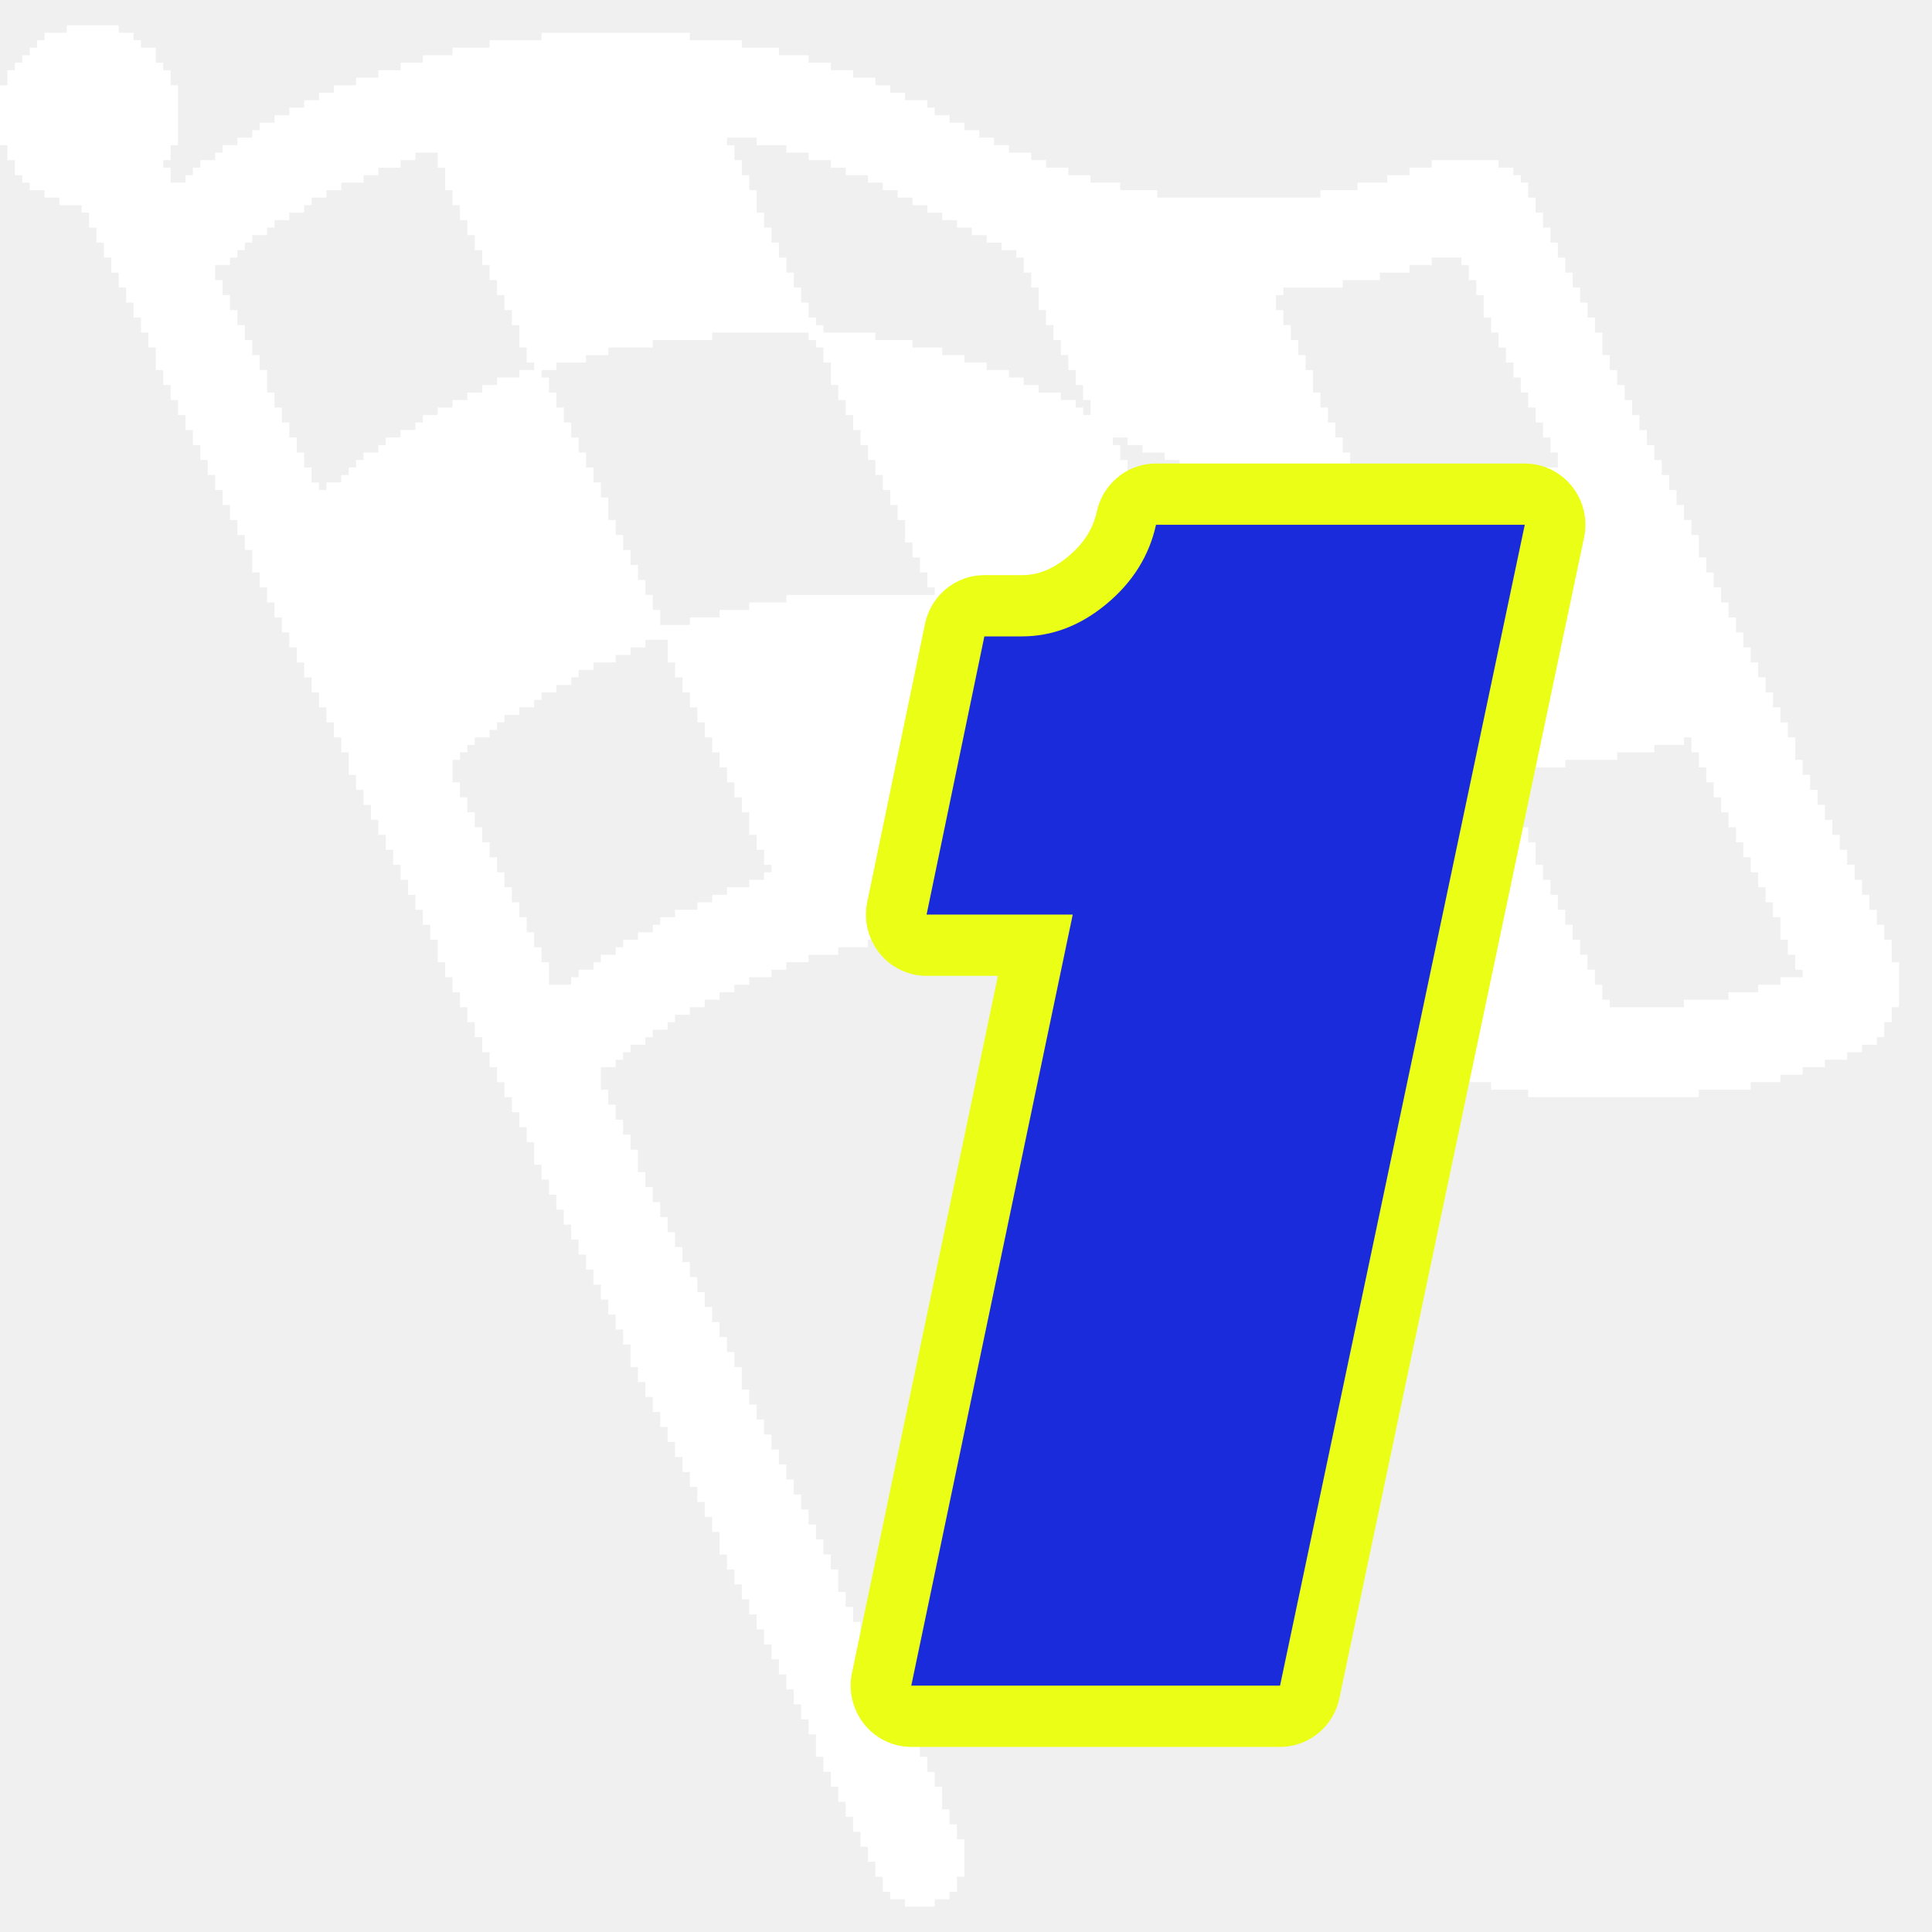
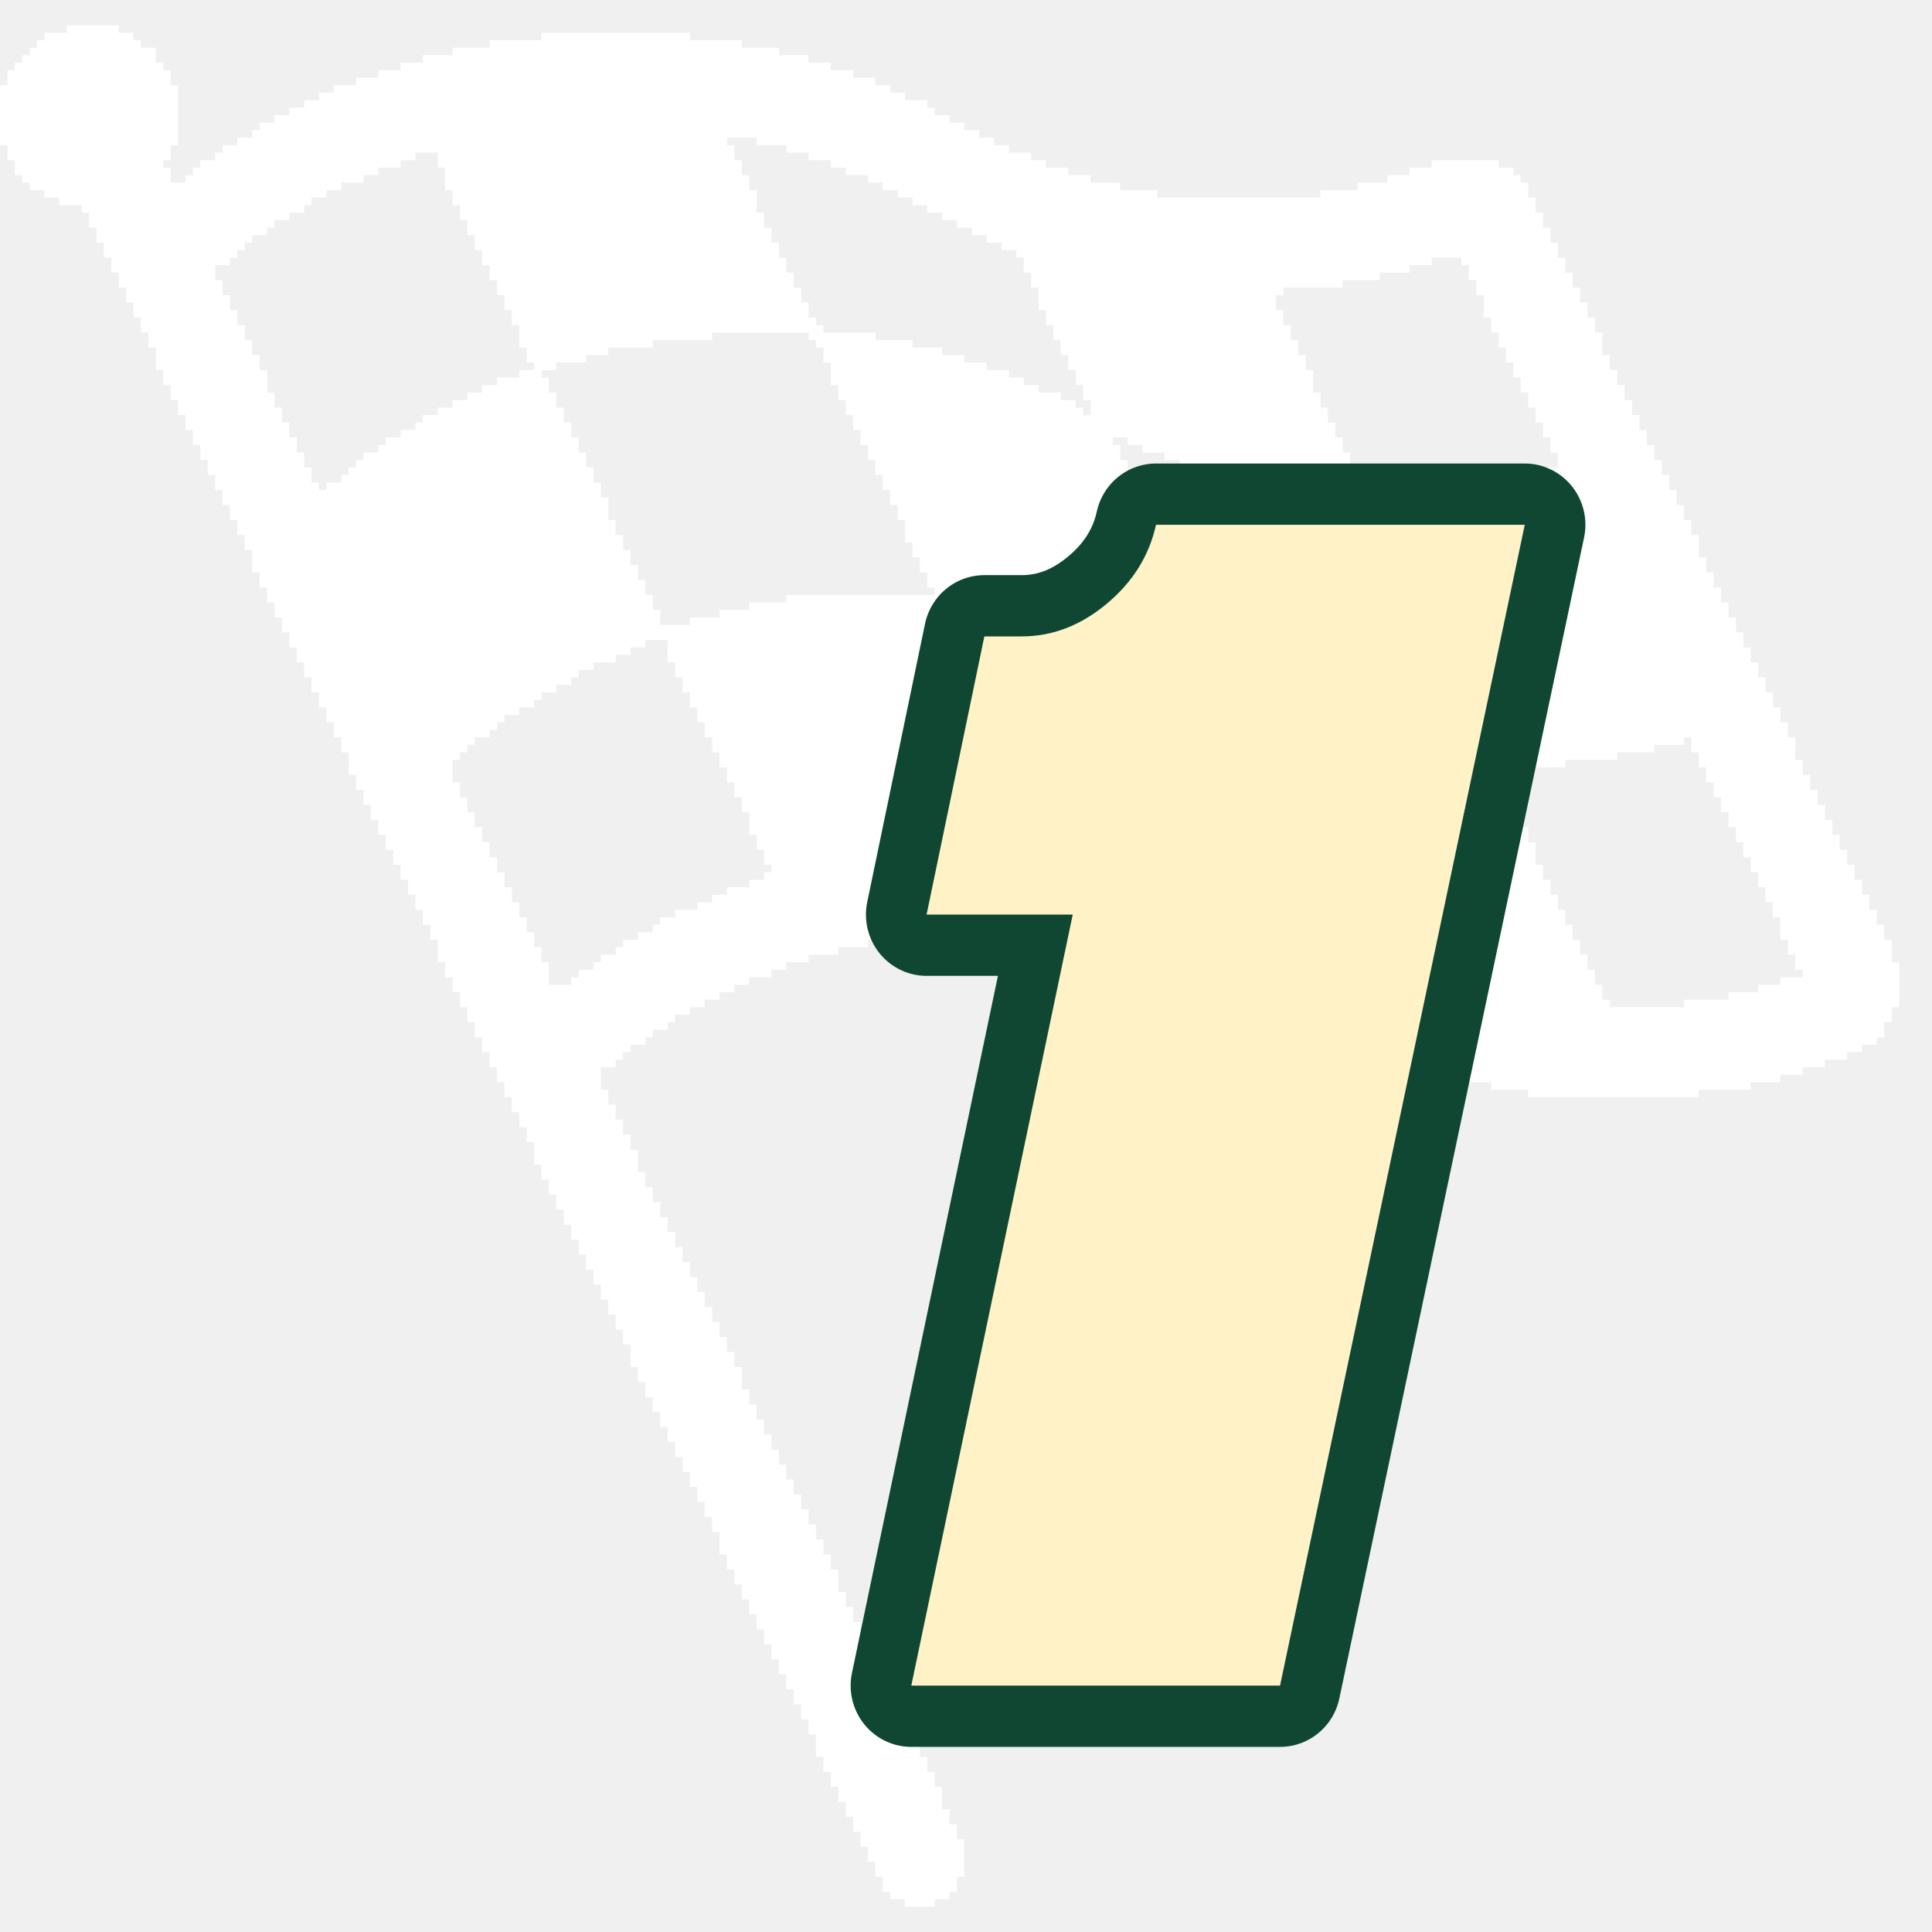
<svg xmlns="http://www.w3.org/2000/svg" viewBox="0 0 95.095 92.611" version="1.1" id="svg7673" width="24" height="24">
  <defs id="defs7677" />
  <g id="g10573" transform="matrix(0.08989179,0,0,0.09083387,0,-0.2725016)" style="stroke-width:11.067">
    <path fill="#ffffff" d="M 36.558,3 H 64.992 V 7.062 H 36.558 Z M 24.372,7.062 H 73.116 V 11.124 H 24.372 Z m 272.156,0 h 81.24 V 11.124 h -81.24 z M 20.31,11.124 h 56.868 v 4.062 H 20.31 Z m 247.784,0 h 138.109 v 4.062 H 268.094 Z M 16.248,15.186 h 69.054 v 4.062 H 16.248 Z m 231.535,0 h 178.729 v 4.062 H 247.784 Z M 12.186,19.248 h 73.116 v 4.062 H 12.186 Z m 219.349,0 h 211.225 v 4.062 H 231.535 Z M 8.124,23.31 H 89.365 v 4.062 H 8.124 Z m 211.225,0 h 235.597 v 4.062 H 219.349 Z M 4.062,27.372 H 93.427 v 4.062 H 4.062 Z m 203.101,0 h 259.97 v 4.062 H 207.163 Z M 4.062,31.434 H 93.427 v 4.062 H 4.062 Z m 190.915,0 h 284.342 v 4.062 H 194.977 Z M 0,35.496 h 97.489 v 4.062 H 0 Z m 182.791,0 h 304.652 v 4.062 H 182.791 Z M 0,39.558 h 97.489 v 4.062 H 0 Z m 174.667,0 h 320.9 v 4.062 H 174.667 Z M 0,43.62 h 97.489 v 4.062 H 0 Z m 166.543,0 h 341.21 v 4.062 H 166.543 Z M 0,47.682 h 97.489 v 4.062 H 0 Z m 158.419,0 h 353.396 v 4.062 H 158.419 Z M 0,51.744 h 97.489 v 4.062 H 0 Z m 150.295,0 h 369.644 v 4.062 H 150.295 Z M 0,55.806 h 97.489 v 4.062 H 0 Z m 142.171,0 h 385.892 v 4.062 H 142.171 Z M 0,59.868 h 97.489 v 4.062 H 0 Z m 138.109,0 h 398.078 v 4.062 H 138.109 Z M 0,63.93 h 97.489 v 4.062 H 0 Z m 129.985,0 h 268.094 v 4.062 H 129.985 Z m 284.342,0 h 129.985 v 4.062 H 414.327 Z M 4.062,67.992 H 93.427 v 4.062 H 4.062 Z m 117.799,0 h 280.28 v 4.062 H 121.861 Z m 308.714,0 h 121.861 v 4.062 H 430.575 Z M 4.062,72.054 H 93.427 v 4.062 H 4.062 Z m 113.737,0 h 109.675 v 4.062 H 117.799 Z m 121.861,0 h 162.481 v 4.062 h -162.481 z m 203.101,0 h 121.861 v 4.062 H 442.761 Z M 8.124,76.116 H 89.365 v 4.062 H 8.124 Z m 101.551,0 h 109.675 v 4.062 H 109.675 Z m 129.985,0 h 166.543 v 4.062 H 239.659 Z m 215.287,0 h 117.799 v 4.062 H 454.947 Z m 329.024,0 h 36.558 v 4.062 H 783.971 Z M 8.124,80.178 H 93.427 v 4.062 H 8.124 Z m 97.489,0 h 101.551 v 4.062 H 105.613 Z m 138.109,0 h 162.481 v 4.062 h -162.481 z m 219.349,0 h 121.861 v 4.062 H 463.071 Z m 308.714,0 h 56.868 v 4.062 H 771.785 Z M 12.186,84.24 h 81.24 v 4.062 H 12.186 Z m 89.365,0 h 97.489 v 4.062 h -97.489 z m 142.171,0 h 166.543 v 4.062 H 243.721 Z m 231.535,0 h 121.861 v 4.062 H 475.257 Z m 284.342,0 h 73.116 v 4.062 H 759.599 Z M 16.248,88.303 h 170.605 v 4.062 H 16.248 Z m 227.473,0 h 166.543 v 4.062 H 243.721 Z m 239.659,0 h 129.985 v 4.062 h -129.985 z m 259.97,0 h 93.427 v 4.062 H 743.351 Z M 24.372,92.365 H 178.729 v 4.062 H 24.372 Z m 223.411,0 h 166.543 v 4.062 H 247.784 Z m 243.721,0 h 142.171 v 4.062 H 491.505 Z m 231.535,0 h 113.737 v 4.062 H 723.04 Z M 32.496,96.427 H 170.605 V 100.489 H 32.496 Z m 215.287,0 H 414.327 V 100.489 H 247.784 Z m 251.846,0 H 840.839 V 100.489 H 499.629 Z M 44.682,100.489 H 166.543 v 4.062 H 44.682 Z m 207.163,0 h 162.481 v 4.062 h -162.481 z m 255.908,0 h 333.086 v 4.062 H 507.753 Z M 48.744,104.551 H 158.419 v 4.062 H 48.744 Z m 203.101,0 h 166.543 v 4.062 H 251.846 Z m 264.032,0 h 329.024 v 4.062 H 515.877 Z M 48.744,108.613 H 150.295 v 4.062 H 48.744 Z m 207.163,0 h 162.481 v 4.062 H 255.908 Z m 268.094,0 h 320.9 v 4.062 H 524.001 Z M 52.806,112.675 H 146.233 v 4.062 H 52.806 Z m 203.101,0 h 166.543 v 4.062 H 255.908 Z m 276.218,0 H 848.963 v 4.062 H 532.125 Z M 52.806,116.737 h 85.303 v 4.062 H 52.806 Z m 207.163,0 h 162.481 v 4.062 h -162.481 z m 280.28,0 H 848.963 v 4.062 H 540.249 Z m -483.381,4.062 h 77.178 v 4.062 H 56.868 Z m 203.101,0 h 166.543 v 4.062 H 259.97 Z m 288.404,0 h 304.652 v 4.062 H 548.373 Z M 56.868,124.861 H 129.985 v 4.062 H 56.868 Z m 207.163,0 h 162.481 v 4.062 H 264.032 Z m 292.466,0 h 296.528 v 4.062 H 556.497 Z m -495.567,4.062 h 64.992 v 4.062 H 60.93 Z m 203.101,0 h 166.543 v 4.062 H 264.032 Z m 296.528,0 h 223.411 v 4.062 H 560.559 Z m 239.659,0 h 56.868 v 4.062 H 800.219 Z M 60.93,132.985 h 56.868 v 4.062 H 60.93 Z m 207.163,0 h 162.481 v 4.062 h -162.481 z m 292.466,0 h 211.225 v 4.062 H 560.559 Z m 243.721,0 h 52.806 v 4.062 h -52.806 z m -739.289,4.062 h 52.806 v 4.062 H 64.992 Z m 203.101,0 h 166.543 v 4.062 H 268.094 Z m 296.528,0 h 190.915 v 4.062 H 564.621 Z m 239.659,0 h 56.868 v 4.062 h -56.868 z m -739.289,4.062 h 56.868 v 4.062 H 64.992 Z m 207.163,0 h 162.481 v 4.062 H 272.156 Z m 292.466,0 h 170.605 v 4.062 H 564.621 Z m 243.721,0 h 52.806 v 4.062 h -52.806 z m -739.289,4.062 h 52.806 v 4.062 H 69.054 Z m 203.101,0 h 166.543 v 4.062 H 272.156 Z m 296.528,0 h 134.047 v 4.062 H 568.683 Z m 239.659,0 h 56.868 v 4.062 H 808.343 Z M 69.054,149.233 h 56.868 v 4.062 H 69.054 Z m 207.163,0 h 162.481 v 4.062 h -162.481 z m 292.466,0 h 129.985 v 4.062 H 568.683 Z m 243.721,0 h 52.806 v 4.062 h -52.806 z m -739.289,4.062 h 52.806 v 4.062 H 73.116 Z m 203.101,0 h 166.543 v 4.062 H 276.218 Z m 292.466,0 h 129.985 v 4.062 H 568.683 Z m 243.721,0 h 56.868 v 4.062 H 812.405 Z M 73.116,157.357 H 129.985 v 4.062 H 73.116 Z m 207.163,0 h 162.481 v 4.062 H 280.28 Z m 292.466,0 h 129.985 v 4.062 h -129.985 z m 239.659,0 h 56.868 v 4.062 H 812.405 Z M 77.178,161.419 H 129.985 V 165.481 H 77.178 Z m 203.101,0 H 446.823 V 165.481 H 280.28 Z m 292.466,0 h 129.985 v 4.062 h -129.985 z m 243.721,0 h 56.868 V 165.481 H 816.467 Z M 77.178,165.481 h 56.868 v 4.062 H 77.178 Z m 207.163,0 h 166.543 v 4.062 H 284.342 Z m 292.466,0 h 129.985 v 4.062 H 576.808 Z m 239.659,0 h 56.868 v 4.062 H 816.467 Z m -735.227,4.062 h 52.806 v 4.062 H 81.24 Z m 203.101,0 h 105.613 v 4.062 H 284.342 Z m 158.419,0 h 36.558 v 4.062 h -36.558 z m 134.047,0 h 129.985 v 4.062 H 576.808 Z m 243.721,0 h 56.868 v 4.062 h -56.868 z m -739.289,4.062 h 56.868 v 4.062 H 81.24 Z m 203.101,0 h 73.116 v 4.062 h -73.116 z m 162.481,0 h 52.806 v 4.062 h -52.806 z m 134.047,0 h 129.985 v 4.062 h -129.985 z m 239.659,0 h 56.868 v 4.062 h -56.868 z m -735.227,4.062 h 52.806 v 4.062 H 85.303 Z m 203.101,0 h 44.682 v 4.062 h -44.682 z m 162.481,0 h 64.992 v 4.062 h -64.992 z m 129.985,0 h 129.985 v 4.062 h -129.985 z m 243.721,0 h 52.806 v 4.062 H 824.591 Z M 85.303,181.729 h 56.868 v 4.062 H 85.303 Z m 203.101,0 h 32.496 v 4.062 h -32.496 z m 162.481,0 h 77.178 v 4.062 h -77.178 z m 134.047,0 h 129.985 v 4.062 H 584.932 Z m 239.659,0 h 56.868 v 4.062 h -56.868 z m -739.289,4.062 h 56.868 v 4.062 H 85.303 Z m 207.163,0 h 12.186 v 4.062 h -12.186 z m 162.481,0 h 85.303 v 4.062 h -85.303 z m 129.985,0 h 129.985 v 4.062 H 584.932 Z m 243.721,0 h 52.806 v 4.062 H 828.653 Z M 89.365,189.853 H 146.233 v 4.062 H 89.365 Z m 194.977,0 h 12.186 v 4.062 h -12.186 z m 170.605,0 h 97.489 v 4.062 h -97.489 z m 134.047,0 h 129.985 v 4.062 h -129.985 z m 239.659,0 h 56.868 v 4.062 H 828.653 Z M 89.365,193.915 H 146.233 v 4.062 H 89.365 Z m 182.791,0 h 28.434 v 4.062 h -28.434 z m 182.791,0 h 105.613 v 4.062 H 454.947 Z m 134.047,0 h 129.985 v 4.062 h -129.985 z m 243.721,0 h 52.806 v 4.062 H 832.715 Z M 93.427,197.977 H 146.233 v 4.062 H 93.427 Z m 170.605,0 h 36.558 v 4.062 h -36.558 z m 194.977,0 h 109.675 v 4.062 H 459.009 Z m 134.047,0 h 125.923 v 4.062 H 593.056 Z m 239.659,0 h 56.868 v 4.062 H 832.715 Z m -739.289,4.062 h 56.868 v 4.062 H 93.427 Z m 162.481,0 h 48.744 v 4.062 h -48.744 z m 203.101,0 h 121.861 v 4.062 H 459.009 Z m 134.047,0 h 129.985 v 4.062 H 593.056 Z m 243.721,0 h 52.806 v 4.062 h -52.806 z m -739.289,4.062 h 52.806 v 4.062 H 97.489 Z m 150.295,0 h 56.868 v 4.062 h -56.868 z m 215.287,0 h 125.923 v 4.062 H 463.071 Z m 134.047,0 h 125.923 v 4.062 H 597.118 Z m 239.659,0 h 56.868 v 4.062 h -56.868 z m -739.289,4.062 h 56.868 v 4.062 H 97.489 Z m 142.171,0 h 69.054 v 4.062 h -69.054 z m 223.411,0 h 129.985 v 4.062 h -129.985 z m 134.047,0 h 129.985 v 4.062 h -129.985 z m 243.721,0 h 52.806 v 4.062 h -52.806 z m -739.289,4.062 h 52.806 v 4.062 h -52.806 z m 129.985,0 h 77.178 v 4.062 h -77.178 z m 235.597,0 h 259.97 v 4.062 h -259.97 z m 373.706,0 h 56.868 v 4.062 h -56.868 z m -739.289,4.062 h 56.868 v 4.062 h -56.868 z m 125.923,0 h 85.303 v 4.062 h -85.303 z m 239.659,0 h 264.032 v 4.062 H 467.133 Z m 377.768,0 h 52.806 v 4.062 h -52.806 z m -739.289,4.062 h 52.806 v 4.062 h -52.806 z m 113.737,0 h 93.427 v 4.062 h -93.427 z m 251.846,0 h 259.97 v 4.062 H 471.195 Z m 373.706,0 h 56.868 v 4.062 h -56.868 z m -739.289,4.062 H 162.481 v 4.062 h -56.868 z m 105.613,0 h 105.613 v 4.062 H 211.225 Z m 259.97,0 h 138.109 v 4.062 H 471.195 Z m 146.233,0 h 117.799 v 4.062 H 617.428 Z m 231.535,0 h 52.806 v 4.062 H 848.963 Z m -739.289,4.062 H 162.481 v 4.062 h -52.806 z m 97.489,0 h 109.675 v 4.062 H 207.163 Z m 268.094,0 h 138.109 v 4.062 H 475.257 Z m 150.295,0 h 109.675 v 4.062 H 625.552 Z m 223.411,0 h 56.868 v 4.062 H 848.963 Z m -739.289,4.062 h 56.868 v 4.062 h -56.868 z m 89.365,0 h 121.861 v 4.062 H 199.039 Z m 276.218,0 h 138.109 v 4.062 H 475.257 Z m 162.481,0 h 101.551 v 4.062 H 637.738 Z m 215.287,0 h 52.806 v 4.062 h -52.806 z m -739.289,4.062 h 52.806 v 4.062 H 113.737 Z m 81.24,0 h 125.923 v 4.062 H 194.977 Z m 284.342,0 h 138.109 v 4.062 H 479.319 Z m 166.543,0 h 93.427 v 4.062 h -93.427 z m 207.163,0 h 56.868 v 4.062 h -56.868 z m -739.289,4.062 h 56.868 v 4.062 H 113.737 Z m 77.178,0 h 134.047 v 4.062 H 190.915 Z m 288.404,0 h 138.109 v 4.062 H 479.319 Z m 178.729,0 h 85.303 v 4.062 h -85.303 z m 186.853,0 h 64.992 v 4.062 h -64.992 z m -727.102,4.062 h 52.806 v 4.062 h -52.806 z m 69.054,0 h 138.109 v 4.062 H 186.853 Z m 296.528,0 h 138.109 v 4.062 H 483.381 Z m 186.853,0 h 73.116 v 4.062 h -73.116 z m 162.481,0 h 81.24 v 4.062 h -81.24 z m -714.916,4.062 h 56.868 v 4.062 h -56.868 z m 60.93,0 h 150.295 v 4.062 H 178.729 Z m 304.652,0 h 138.109 v 4.062 H 483.381 Z m 203.101,0 h 60.93 v 4.062 h -60.93 z m 125.923,0 H 913.956 v 4.062 H 812.405 Z m -690.544,4.062 h 207.163 v 4.062 H 121.861 Z m 365.582,0 h 138.109 v 4.062 H 487.443 Z m 223.411,0 h 36.558 v 4.062 h -36.558 z m 64.992,0 h 142.171 v 4.062 H 775.847 Z m -653.986,4.062 h 211.225 v 4.062 H 121.861 Z m 365.582,0 h 138.109 v 4.062 H 487.443 Z m 255.908,0 h 174.667 v 4.062 H 743.351 Z m -617.428,4.062 h 207.163 v 4.062 H 125.923 Z m 365.582,0 h 134.047 v 4.062 H 491.505 Z m 255.908,0 h 174.667 v 4.062 H 747.413 Z m -621.49,4.062 h 207.163 v 4.062 H 125.923 Z m 365.582,0 h 138.109 v 4.062 H 491.505 Z m 259.97,0 h 170.605 v 4.062 H 751.475 Z m -621.49,4.062 h 207.163 v 4.062 H 129.985 Z m 365.582,0 h 134.047 v 4.062 H 495.567 Z m 255.908,0 h 174.667 v 4.062 H 751.475 Z m -621.49,4.062 h 207.163 v 4.062 H 129.985 Z m 365.582,0 h 138.109 v 4.062 H 495.567 Z m 255.908,0 h 174.667 v 4.062 H 751.475 Z m -617.428,4.062 h 207.163 v 4.062 H 134.047 Z m 361.52,0 h 138.109 v 4.062 H 495.567 Z m 259.97,0 H 930.204 v 4.062 H 755.537 Z m -621.49,4.062 h 207.163 v 4.062 H 134.047 Z m 365.582,0 h 138.109 v 4.062 H 499.629 Z m 255.908,0 H 930.204 v 4.062 H 755.537 Z m -617.428,4.062 h 207.163 v 4.062 H 138.109 Z m 361.52,0 h 138.109 v 4.062 H 499.629 Z m 259.97,0 H 930.204 v 4.062 H 759.599 Z m -621.49,4.062 h 207.163 v 4.062 H 138.109 Z m 365.582,0 h 138.109 v 4.062 H 503.691 Z m 255.908,0 h 174.667 v 4.062 H 759.599 Z m -621.49,4.062 h 211.225 v 4.062 H 138.109 Z m 365.582,0 h 138.109 v 4.062 H 503.691 Z m 259.97,0 h 170.605 v 4.062 H 763.661 Z m -621.49,4.062 h 207.163 v 4.062 H 142.171 Z m 365.582,0 h 138.109 v 4.062 H 507.753 Z m 255.908,0 h 174.667 v 4.062 H 763.661 Z m -621.49,4.062 h 211.225 v 4.062 h -211.225 z m 365.582,0 h 138.109 v 4.062 H 507.753 Z m 259.97,0 h 170.605 v 4.062 H 767.723 Z m -621.49,4.062 h 207.163 v 4.062 H 146.233 Z m 365.582,0 h 138.109 v 4.062 H 511.815 Z m 255.908,0 h 174.667 v 4.062 H 767.723 Z m -621.49,4.062 h 211.225 v 4.062 H 146.233 Z m 284.342,0 h 219.349 v 4.062 H 430.575 Z m 341.21,0 h 170.605 v 4.062 H 771.785 Z m -621.49,4.062 h 207.163 v 4.062 H 150.295 Z m 259.97,0 h 109.675 v 4.062 H 410.265 Z m 129.985,0 h 113.737 v 4.062 h -113.737 z m 231.535,0 H 946.452 v 4.062 H 771.785 Z m -621.49,4.062 h 211.225 v 4.062 h -211.225 z m 243.721,0 h 125.923 v 4.062 H 394.016 Z m 166.543,0 h 93.427 v 4.062 h -93.427 z m 215.287,0 H 946.452 v 4.062 H 775.847 Z m -621.49,4.062 h 207.163 v 4.062 H 154.357 Z m 223.411,0 h 146.233 v 4.062 H 377.768 Z m 203.101,0 h 77.178 v 4.062 h -77.178 z m 194.977,0 h 174.667 v 4.062 H 775.847 Z m -621.49,4.062 h 369.644 v 4.062 H 154.357 Z m 438.699,0 h 64.992 v 4.062 h -64.992 z m 186.853,0 h 170.605 v 4.062 H 779.909 Z m -621.49,4.062 h 369.644 v 4.062 H 158.419 Z m 446.823,0 h 56.868 v 4.062 h -56.868 z m 174.667,0 h 174.667 v 4.062 H 779.909 Z m -621.49,4.062 h 194.977 v 4.062 h -194.977 z m 207.163,0 h 162.481 v 4.062 h -162.481 z m 251.846,0 h 44.682 v 4.062 h -44.682 z m 166.543,0 h 170.605 v 4.062 H 783.971 Z M 162.481,340.148 h 182.791 v 4.062 H 162.481 Z m 203.101,0 h 166.543 v 4.062 H 365.582 Z m 259.97,0 h 40.62 v 4.062 h -40.62 z m 158.419,0 h 174.667 v 4.062 H 783.971 Z M 162.481,344.21 h 174.667 v 4.062 H 162.481 Z m 203.101,0 h 166.543 v 4.062 H 365.582 Z m 272.156,0 h 28.434 v 4.062 h -28.434 z m 150.295,0 h 170.605 v 4.062 H 788.033 Z m -621.49,4.062 h 158.419 v 4.062 H 166.543 Z m 203.101,0 h 166.543 v 4.062 H 369.644 Z m 276.218,0 h 24.372 v 4.062 h -24.372 z m 142.171,0 H 962.7 v 4.062 H 788.033 Z m -621.49,4.062 h 150.295 v 4.062 H 166.543 Z m 203.101,0 h 166.543 v 4.062 H 369.644 Z m 284.342,0 h 16.248 v 4.062 h -16.248 z m 138.109,0 H 962.7 v 4.062 H 792.095 Z m -621.49,4.062 h 142.171 v 4.062 H 170.605 Z m 203.101,0 h 166.543 v 4.062 H 373.706 Z m 288.404,0 h 12.186 v 4.062 h -12.186 z m 129.985,0 h 174.667 v 4.062 H 792.095 Z m -621.49,4.062 h 134.047 v 4.062 H 170.605 Z m 203.101,0 h 166.543 v 4.062 H 373.706 Z m 296.528,0 h 8.124 v 4.062 h -8.124 z m 121.861,0 h 174.667 v 4.062 H 792.095 Z m -617.428,4.062 h 121.861 v 4.062 H 174.667 Z m 203.101,0 h 166.543 v 4.062 H 377.768 Z m 292.466,0 h 16.248 v 4.062 h -16.248 z m 125.923,0 h 174.667 v 4.062 H 796.157 Z m -621.49,4.062 h 117.799 v 4.062 H 174.667 Z m 203.101,0 h 166.543 v 4.062 H 377.768 Z m 296.528,0 h 20.31 v 4.062 h -20.31 z m 121.861,0 h 174.667 v 4.062 H 796.157 Z m -617.428,4.062 h 105.613 v 4.062 H 178.729 Z m 203.101,0 h 162.481 v 4.062 h -162.481 z m 292.466,0 h 28.434 v 4.062 h -28.434 z m 125.923,0 h 174.667 v 4.062 H 800.219 Z m -621.49,4.062 h 97.489 v 4.062 H 178.729 Z m 203.101,0 h 166.543 v 4.062 H 381.83 Z m 296.528,0 h 32.496 v 4.062 h -32.496 z m 121.861,0 h 174.667 v 4.062 H 800.219 Z m -617.428,4.062 h 89.365 v 4.062 h -89.365 z m 203.101,0 h 162.481 v 4.062 H 385.892 Z m 292.466,0 h 44.682 v 4.062 h -44.682 z m 125.923,0 H 978.948 v 4.062 H 804.281 Z m -621.49,4.062 h 85.303 v 4.062 h -85.303 z m 203.101,0 h 166.543 v 4.062 H 385.892 Z m 296.528,0 h 52.806 v 4.062 h -52.806 z m 121.861,0 H 978.948 v 4.062 H 804.281 Z m -617.428,4.062 h 73.116 v 4.062 h -73.116 z m 203.101,0 h 162.481 v 4.062 h -162.481 z m 292.466,0 h 69.054 v 4.062 h -69.054 z m 125.923,0 h 113.737 v 4.062 H 808.343 Z m 117.799,0 h 56.868 v 4.062 h -56.868 z m -739.289,4.062 h 69.054 v 4.062 h -69.054 z m 203.101,0 h 166.543 v 4.062 H 389.954 Z m 296.528,0 h 81.24 v 4.062 h -81.24 z m 121.861,0 h 97.489 v 4.062 h -97.489 z m 117.799,0 h 56.868 v 4.062 h -56.868 z m -735.227,4.062 h 60.93 v 4.062 h -60.93 z m 203.101,0 h 162.481 v 4.062 H 394.016 Z m 292.466,0 h 109.675 v 4.062 H 686.482 Z m 125.923,0 h 73.116 v 4.062 h -73.116 z m 117.799,0 h 52.806 v 4.062 H 930.204 Z m -739.289,4.062 h 56.868 v 4.062 h -56.868 z m 203.101,0 h 166.543 v 4.062 H 394.016 Z m 296.528,0 h 166.543 v 4.062 H 690.544 Z m 239.659,0 h 56.868 v 4.062 H 930.204 Z m -739.289,4.062 h 56.868 v 4.062 h -56.868 z m 207.163,0 h 162.481 v 4.062 h -162.481 z m 292.466,0 h 129.985 v 4.062 h -129.985 z m 243.721,0 h 52.806 v 4.062 h -52.806 z m -739.289,4.062 h 52.806 v 4.062 H 194.977 Z m 203.101,0 h 166.543 v 4.062 H 398.078 Z m 296.528,0 h 125.923 v 4.062 H 694.606 Z m 239.659,0 h 56.868 v 4.062 h -56.868 z m -739.289,4.062 h 56.868 v 4.062 H 194.977 Z m 207.163,0 h 162.481 v 4.062 H 402.14 Z m 292.466,0 h 129.985 v 4.062 H 694.606 Z m 243.721,0 h 52.806 v 4.062 h -52.806 z m -739.289,4.062 h 52.806 v 4.062 h -52.806 z m 203.101,0 h 166.543 v 4.062 H 402.14 Z m 296.528,0 h 125.923 v 4.062 H 698.668 Z m 239.659,0 h 56.868 v 4.062 h -56.868 z m -739.289,4.062 h 56.868 v 4.062 h -56.868 z m 207.163,0 h 162.481 v 4.062 h -162.481 z m 292.466,0 h 129.985 v 4.062 h -129.985 z m 243.721,0 h 52.806 v 4.062 h -52.806 z m -739.289,4.062 h 52.806 v 4.062 h -52.806 z m 203.101,0 h 166.543 v 4.062 H 406.202 Z m 292.466,0 h 129.985 v 4.062 h -129.985 z m 243.721,0 h 56.868 v 4.062 h -56.868 z m -739.289,4.062 h 56.868 v 4.062 h -56.868 z m 207.163,0 h 162.481 v 4.062 h -162.481 z m 292.466,0 H 832.715 v 4.062 H 702.73 Z m 243.721,0 h 52.806 v 4.062 H 946.452 Z m -739.289,4.062 h 52.806 v 4.062 h -52.806 z m 203.101,0 h 166.543 v 4.062 H 410.265 Z m 292.466,0 H 832.715 v 4.062 H 702.73 Z m 243.721,0 h 56.868 v 4.062 h -56.868 z m -739.289,4.062 h 56.868 v 4.062 h -56.868 z m 203.101,0 h 166.543 v 4.062 H 410.265 Z m 296.528,0 h 129.985 v 4.062 h -129.985 z m 243.721,0 h 52.806 v 4.062 h -52.806 z m -739.289,4.062 h 52.806 v 4.062 h -52.806 z m 203.101,0 h 166.543 v 4.062 H 414.327 Z m 292.466,0 h 129.985 v 4.062 h -129.985 z m 243.721,0 h 56.868 v 4.062 h -56.868 z m -739.289,4.062 h 56.868 v 4.062 h -56.868 z m 203.101,0 h 186.853 v 4.062 H 414.327 Z m 296.528,0 h 129.985 v 4.062 H 710.854 Z m 243.721,0 h 52.806 v 4.062 h -52.806 z m -739.289,4.062 h 52.806 v 4.062 h -52.806 z m 203.101,0 h 203.101 v 4.062 H 418.389 Z m 292.466,0 h 129.985 v 4.062 H 710.854 Z m 243.721,0 h 56.868 v 4.062 h -56.868 z m -739.289,4.062 h 56.868 v 4.062 h -56.868 z m 203.101,0 h 223.411 v 4.062 H 418.389 Z m 296.528,0 h 125.923 v 4.062 H 714.916 Z m 243.721,0 h 52.806 v 4.062 h -52.806 z m -739.289,4.062 h 52.806 v 4.062 h -52.806 z m 203.101,0 h 231.535 v 4.062 H 422.451 Z m 292.466,0 h 129.985 v 4.062 h -129.985 z m 243.721,0 h 56.868 v 4.062 h -56.868 z m -739.289,4.062 h 56.868 v 4.062 h -56.868 z m 199.039,0 h 247.784 v 4.062 H 418.389 Z m 300.59,0 h 125.923 v 4.062 H 718.978 Z m 243.721,0 h 52.806 v 4.062 h -52.806 z m -739.289,4.062 h 52.806 v 4.062 h -52.806 z m 186.853,0 h 268.094 v 4.062 H 410.265 Z m 308.714,0 H 848.963 v 4.062 H 718.978 Z m 243.721,0 h 56.868 v 4.062 h -56.868 z m -739.289,4.062 h 56.868 v 4.062 h -56.868 z m 174.667,0 h 292.466 v 4.062 H 398.078 Z m 324.962,0 H 848.963 v 4.062 H 723.04 Z m 243.721,0 h 52.806 v 4.062 h -52.806 z m -739.289,4.062 h 52.806 v 4.062 h -52.806 z m 162.481,0 h 308.714 v 4.062 H 389.954 Z m 333.086,0 h 129.985 v 4.062 h -129.985 z m 243.721,0 h 56.868 v 4.062 h -56.868 z m -739.289,4.062 h 56.868 v 4.062 h -56.868 z m 154.357,0 h 329.024 v 4.062 H 381.83 Z m 345.272,0 h 125.923 v 4.062 H 727.102 Z m 243.721,0 h 52.806 v 4.062 h -52.806 z m -739.289,4.062 h 52.806 v 4.062 h -52.806 z m 138.109,0 h 349.334 v 4.062 H 369.644 Z m 357.458,0 h 129.985 v 4.062 H 727.102 Z m 243.721,0 h 56.868 v 4.062 h -56.868 z m -739.289,4.062 h 56.868 v 4.062 h -56.868 z m 129.985,0 h 361.52 v 4.062 H 361.52 Z m 369.644,0 h 125.923 v 4.062 H 731.164 Z m 243.721,0 h 52.806 v 4.062 h -52.806 z m -739.289,4.062 h 52.806 v 4.062 h -52.806 z m 121.861,0 h 503.691 v 4.062 H 357.458 Z m 617.428,0 h 56.868 v 4.062 h -56.868 z m -739.289,4.062 h 56.868 v 4.062 h -56.868 z m 113.737,0 h 150.295 v 4.062 H 349.334 Z m 239.659,0 h 272.156 v 4.062 H 588.994 Z m 385.892,0 h 56.868 v 4.062 h -56.868 z m -735.227,4.062 h 52.806 v 4.062 h -52.806 z m 101.551,0 h 134.047 v 4.062 H 341.21 Z m 272.156,0 H 865.211 v 4.062 H 613.366 Z m 365.582,0 h 56.868 v 4.062 H 978.948 Z m -739.289,4.062 h 56.868 v 4.062 h -56.868 z m 97.489,0 h 121.861 v 4.062 H 337.148 Z m 292.466,0 H 865.211 v 4.062 H 629.614 Z m 349.334,0 h 56.868 v 4.062 H 978.948 Z m -739.289,4.062 h 56.868 v 4.062 h -56.868 z m 89.365,0 h 113.737 v 4.062 H 329.024 Z m 316.838,0 h 223.411 v 4.062 H 645.862 Z m 337.148,0 h 52.806 v 4.062 h -52.806 z m -739.289,4.062 h 56.868 v 4.062 h -56.868 z m 81.24,0 h 105.613 v 4.062 H 324.962 Z m 329.024,0 h 215.287 v 4.062 H 653.986 Z m 329.024,0 h 56.868 v 4.062 h -56.868 z m -739.289,4.062 h 56.868 v 4.062 h -56.868 z m 73.116,0 h 105.613 v 4.062 H 316.838 Z m 349.334,0 h 207.163 v 4.062 H 666.172 Z m 320.9,0 h 52.806 v 4.062 h -52.806 z m -739.289,4.062 h 52.806 v 4.062 h -52.806 z m 64.992,0 h 97.489 v 4.062 h -97.489 z m 365.582,0 h 194.977 v 4.062 H 678.358 Z m 296.528,0 h 64.992 v 4.062 h -64.992 z m -727.102,4.062 h 154.357 v 4.062 H 247.784 Z m 438.699,0 h 190.915 v 4.062 H 686.482 Z m 276.218,0 h 77.178 v 4.062 h -77.178 z m -710.854,4.062 h 142.171 v 4.062 H 251.846 Z m 442.761,0 h 182.791 v 4.062 H 694.606 Z m 251.846,0 h 93.427 v 4.062 h -93.427 z m -694.606,4.062 h 134.047 v 4.062 H 251.846 Z m 450.885,0 H 881.459 v 4.062 H 702.73 Z m 219.349,0 h 117.799 v 4.062 H 922.08 Z m -666.172,4.062 h 121.861 v 4.062 H 255.908 Z m 454.947,0 h 324.962 v 4.062 H 710.854 Z m -454.947,4.062 h 113.737 v 4.062 h -113.737 z m 463.071,0 h 316.838 v 4.062 H 718.978 Z m -459.009,4.062 h 105.613 v 4.062 H 259.97 Z m 467.133,0 h 304.652 v 4.062 H 727.102 Z m -467.133,4.062 h 97.489 v 4.062 h -97.489 z m 475.257,0 h 296.528 v 4.062 H 735.227 Z m -471.195,4.062 h 89.365 v 4.062 h -89.365 z m 479.319,0 h 284.342 v 4.062 H 743.351 Z m -479.319,4.062 h 81.24 v 4.062 h -81.24 z m 487.443,0 h 268.094 v 4.062 H 751.475 Z m -483.381,4.062 h 73.116 v 4.062 h -73.116 z m 491.505,0 h 251.846 v 4.062 H 759.599 Z m -491.505,4.062 h 69.054 v 4.062 h -69.054 z m 503.691,0 h 227.473 v 4.062 h -227.473 z m -499.629,4.062 h 56.868 v 4.062 h -56.868 z m 511.815,0 h 203.101 v 4.062 H 783.971 Z m -511.815,4.062 h 56.868 v 4.062 h -56.868 z m 528.063,0 h 174.667 v 4.062 H 800.219 Z m -524.001,4.062 h 52.806 v 4.062 h -52.806 z m 540.249,0 h 142.171 v 4.062 H 816.467 Z m -540.249,4.062 h 56.868 v 4.062 h -56.868 z m 560.559,0 h 93.427 v 4.062 h -93.427 z m -556.497,4.062 h 52.806 v 4.062 h -52.806 z m 0,4.062 h 56.868 v 4.062 h -56.868 z m 4.062,4.062 h 52.806 v 4.062 h -52.806 z m 0,4.062 h 56.868 v 4.062 h -56.868 z m 4.062,4.062 h 52.806 v 4.062 h -52.806 z m 0,4.062 h 56.868 v 4.062 h -56.868 z m 4.062,4.062 h 52.806 v 4.062 h -52.806 z m 0,4.062 h 56.868 v 4.062 h -56.868 z m 0,4.062 h 56.868 v 4.062 h -56.868 z m 4.062,4.062 h 52.806 v 4.062 h -52.806 z m 0,4.062 h 56.868 v 4.062 h -56.868 z m 4.062,4.062 h 52.806 v 4.062 h -52.806 z m 0,4.062 h 56.868 v 4.062 h -56.868 z m 4.062,4.062 h 52.806 v 4.062 h -52.806 z m 0,4.062 h 56.868 v 4.062 h -56.868 z m 4.062,4.062 h 52.806 v 4.062 h -52.806 z m 0,4.062 h 56.868 v 4.062 h -56.868 z m 4.062,4.062 h 52.806 v 4.062 h -52.806 z m 0,4.062 h 56.868 v 4.062 h -56.868 z m 4.062,4.062 h 52.806 v 4.062 h -52.806 z m 0,4.062 h 56.868 v 4.062 h -56.868 z m 4.062,4.062 h 52.806 v 4.062 h -52.806 z m 0,4.062 h 56.868 v 4.062 h -56.868 z m 4.062,4.062 h 52.806 v 4.062 h -52.806 z m 0,4.062 h 56.868 v 4.062 h -56.868 z m 4.062,4.062 h 52.806 v 4.062 h -52.806 z m 0,4.062 h 56.868 v 4.062 h -56.868 z m 4.062,4.062 h 52.806 v 4.062 h -52.806 z m 0,4.062 h 56.868 v 4.062 h -56.868 z m 4.062,4.062 h 52.806 v 4.062 h -52.806 z m 0,4.062 h 56.868 v 4.062 h -56.868 z m 4.062,4.062 h 52.806 v 4.062 h -52.806 z m 0,4.062 h 56.868 v 4.062 h -56.868 z m 4.062,4.062 h 52.806 v 4.062 h -52.806 z m 0,4.062 h 56.868 v 4.062 h -56.868 z m 0,4.062 h 56.868 v 4.062 h -56.868 z m 4.062,4.062 h 56.868 v 4.062 h -56.868 z m 0,4.062 h 56.868 v 4.062 h -56.868 z m 4.062,4.062 h 52.806 v 4.062 h -52.806 z m 0,4.062 h 56.868 v 4.062 h -56.868 z m 4.062,4.062 h 52.806 v 4.062 h -52.806 z m 0,4.062 h 56.868 v 4.062 h -56.868 z m 4.062,4.062 h 52.806 v 4.062 h -52.806 z m 0,4.062 h 56.868 v 4.062 h -56.868 z m 4.062,4.062 h 52.806 v 4.062 h -52.806 z m 0,4.062 h 56.868 v 4.062 h -56.868 z m 4.062,4.062 h 52.806 v 4.062 h -52.806 z m 0,4.062 h 56.868 v 4.062 h -56.868 z m 4.062,4.062 h 52.806 v 4.062 h -52.806 z m 0,4.062 h 56.868 v 4.062 h -56.868 z m 4.062,4.062 h 52.806 v 4.062 h -52.806 z m 0,4.062 h 56.868 v 4.062 h -56.868 z m 4.062,4.062 h 52.806 v 4.062 h -52.806 z m 0,4.062 h 56.868 v 4.062 h -56.868 z m 4.062,4.062 h 52.806 v 4.062 h -52.806 z m 0,4.062 h 56.868 v 4.062 h -56.868 z m 4.062,4.062 h 52.806 v 4.062 h -52.806 z m 0,4.062 h 56.868 v 4.062 h -56.868 z m 4.062,4.062 h 52.806 v 4.062 h -52.806 z m 0,4.062 h 56.868 v 4.062 h -56.868 z m 0,4.062 h 56.868 v 4.062 h -56.868 z m 4.062,4.062 h 56.868 v 4.062 h -56.868 z m 0,4.062 h 56.868 v 4.062 h -56.868 z m 4.062,4.062 h 56.868 v 4.062 h -56.868 z m 0,4.062 h 56.868 v 4.062 h -56.868 z m 4.062,4.062 h 52.806 v 4.062 h -52.806 z m 0,4.062 h 56.868 v 4.062 h -56.868 z m 4.062,4.062 h 52.806 v 4.062 h -52.806 z m 0,4.062 h 56.868 v 4.062 h -56.868 z m 4.062,4.062 h 52.806 v 4.062 h -52.806 z m 0,4.062 h 56.868 v 4.062 h -56.868 z m 4.062,4.062 h 52.806 v 4.062 h -52.806 z m 0,4.062 h 56.868 v 4.062 h -56.868 z m 4.062,4.062 h 52.806 v 4.062 h -52.806 z m 0,4.062 h 56.868 v 4.062 h -56.868 z m 4.062,4.062 h 52.806 v 4.062 h -52.806 z m 0,4.062 h 56.868 v 4.062 h -56.868 z m 4.062,4.062 h 52.806 v 4.062 h -52.806 z m 0,4.062 h 56.868 v 4.062 h -56.868 z m 4.062,4.062 h 52.806 v 4.062 h -52.806 z m 0,4.062 h 56.868 v 4.062 h -56.868 z m 4.062,4.062 h 52.806 v 4.062 h -52.806 z m 0,4.062 h 56.868 v 4.062 h -56.868 z m 4.062,4.062 h 52.806 v 4.062 h -52.806 z m 0,4.062 h 56.868 v 4.062 h -56.868 z m 4.062,4.062 h 52.806 v 4.062 h -52.806 z m 0,4.062 h 56.868 v 4.062 h -56.868 z m 0,4.062 h 56.868 v 4.062 h -56.868 z m 4.062,4.062 h 56.868 v 4.062 h -56.868 z m 0,4.062 h 56.868 v 4.062 h -56.868 z m 4.062,4.062 h 56.868 v 4.062 h -56.868 z m 0,4.062 h 56.868 v 4.062 h -56.868 z m 4.062,4.062 h 56.868 v 4.062 h -56.868 z m 0,4.062 h 56.868 v 4.062 h -56.868 z m 4.062,4.062 h 52.806 v 4.062 h -52.806 z m 0,4.062 h 56.868 v 4.062 h -56.868 z m 4.062,4.062 h 52.806 v 4.062 h -52.806 z m 0,4.062 h 56.868 v 4.062 h -56.868 z m 4.062,4.062 h 52.806 v 4.062 h -52.806 z m 0,4.062 h 56.868 v 4.062 h -56.868 z m 4.062,4.062 h 52.806 v 4.062 h -52.806 z m 0,4.062 h 52.806 v 4.062 h -52.806 z m 4.062,4.062 h 48.744 v 4.062 h -48.744 z m 0,4.062 h 48.744 v 4.062 h -48.744 z m 4.062,4.062 h 40.62 v 4.062 h -40.62 z m 0,4.062 h 40.62 v 4.062 h -40.62 z m 4.062,4.062 h 32.496 v 4.062 h -32.496 z m 8.124,4.062 h 16.248 v 4.062 h -16.248 z" id="path7671" style="stroke-width:140.086" />
-     <g aria-label="1" id="text7681" style="font-weight:bold;font-size:930.515px;font-family:'Linux Libertine Initials O';-inkscape-font-specification:'Linux Libertine Initials O Bold';text-align:center;text-anchor:middle;fill:#1a2bdc;stroke-width:66.4;stroke-linecap:square;stroke-linejoin:round;paint-order:stroke fill markers;stop-color:#000000;font-variation-settings:normal;opacity:1;vector-effect:none;fill-opacity:1;stroke:#eaff15;stroke-miterlimit:4;stroke-dasharray:none;stroke-dashoffset:0;stroke-opacity:1;-inkscape-stroke:none;stop-opacity:1">
-       <path d="M 834.898,273.698 700.904,902.726 H 498.982 l 88.399,-417.801 h -80.024 l 31.638,-150.743 h 20.471 q 25.124,0 46.526,-17.68 21.402,-17.68 26.985,-42.804 z" style="font-family:'Slugs Racer';-inkscape-font-specification:'Slugs Racer Bold';font-variation-settings:normal;vector-effect:none;fill:#1a2bdc;fill-opacity:1;stroke:#eaff15;stroke-width:66.4;stroke-linecap:square;stroke-linejoin:round;stroke-miterlimit:4;stroke-dasharray:none;stroke-dashoffset:0;stroke-opacity:1;-inkscape-stroke:none;paint-order:stroke fill markers;stop-color:#000000;stop-opacity:1" id="path10877" />
+     <g aria-label="1" id="text7681" style="font-weight:bold;font-size:930.515px;font-family:'Linux Libertine Initials O';-inkscape-font-specification:'Linux Libertine Initials O Bold';text-align:center;text-anchor:middle;fill:#fff2c7;stroke-width:66.4;stroke-linecap:square;stroke-linejoin:round;paint-order:stroke fill markers;stop-color:#000000;font-variation-settings:normal;opacity:1;vector-effect:none;fill-opacity:1;stroke:#0f4733;stroke-miterlimit:4;stroke-dasharray:none;stroke-dashoffset:0;stroke-opacity:1;-inkscape-stroke:none;stop-opacity:1">
+       <path d="M 834.898,273.698 700.904,902.726 H 498.982 l 88.399,-417.801 h -80.024 l 31.638,-150.743 h 20.471 q 25.124,0 46.526,-17.68 21.402,-17.68 26.985,-42.804 z" style="font-family:'Slugs Racer';-inkscape-font-specification:'Slugs Racer Bold';font-variation-settings:normal;vector-effect:none;fill:#fff2c7;fill-opacity:1;stroke:#0f4733;stroke-width:66.4;stroke-linecap:square;stroke-linejoin:round;stroke-miterlimit:4;stroke-dasharray:none;stroke-dashoffset:0;stroke-opacity:1;-inkscape-stroke:none;paint-order:stroke fill markers;stop-color:#000000;stop-opacity:1" id="path10877" />
    </g>
  </g>
</svg>
